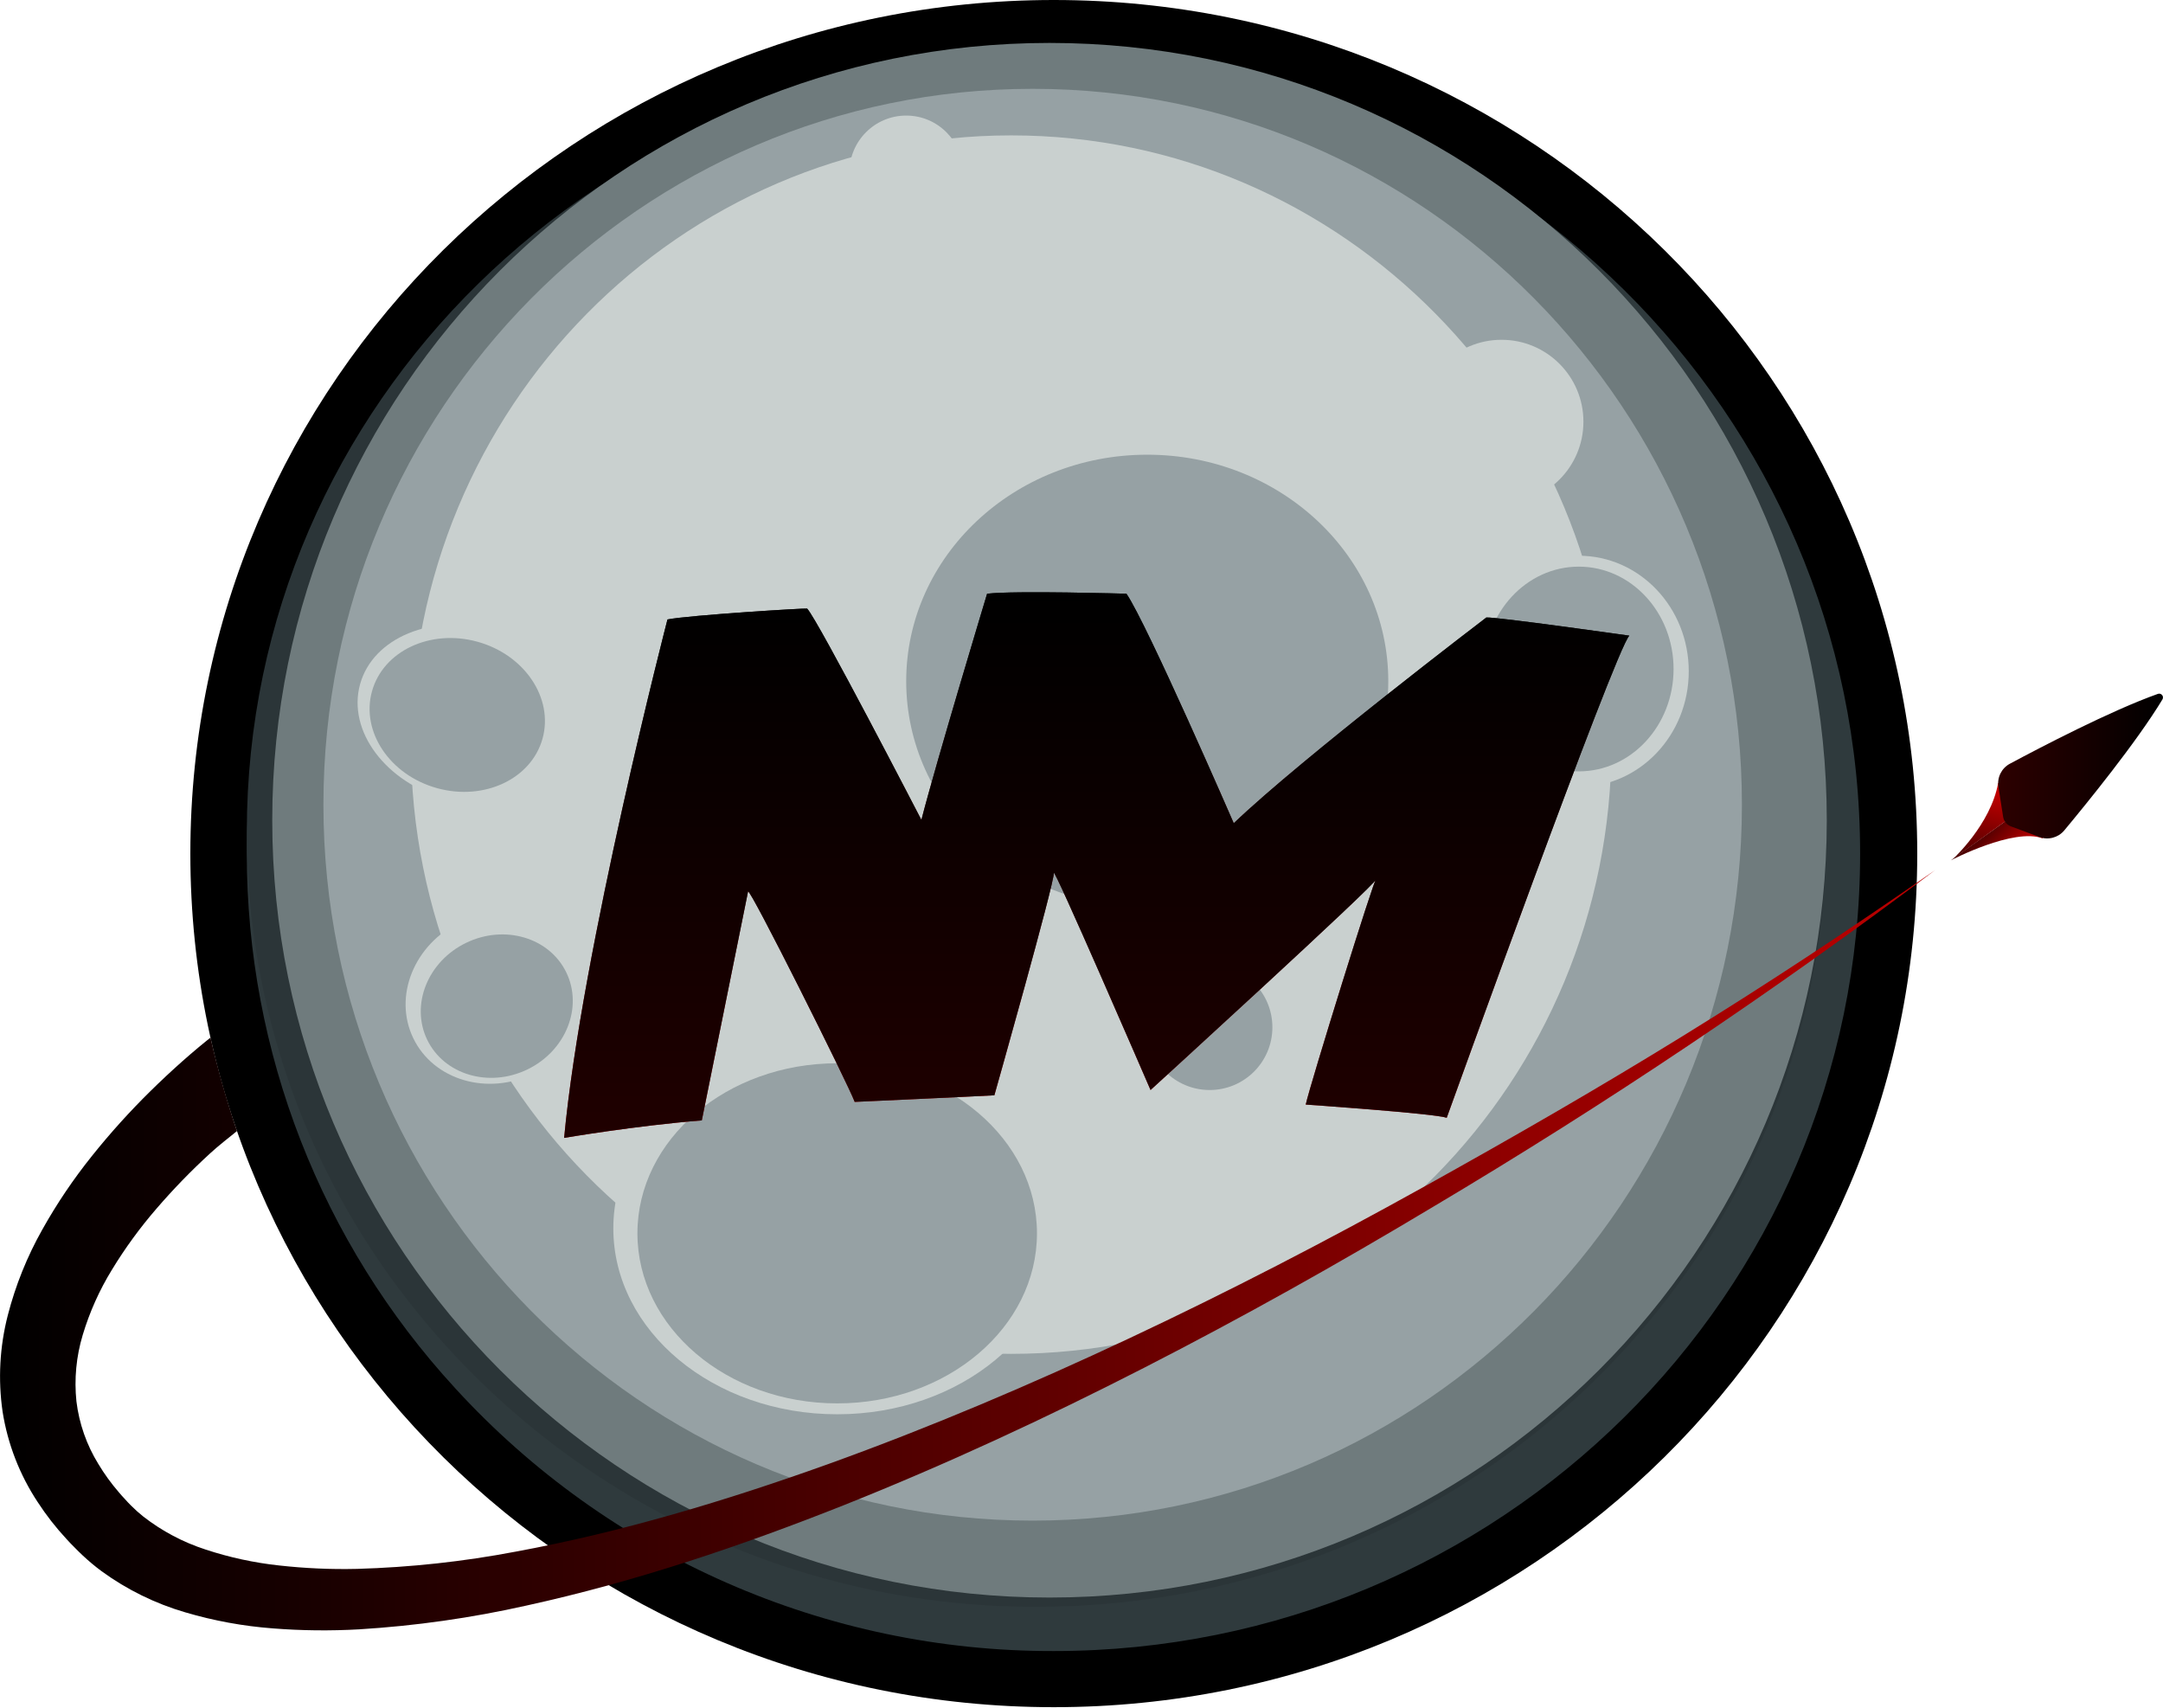
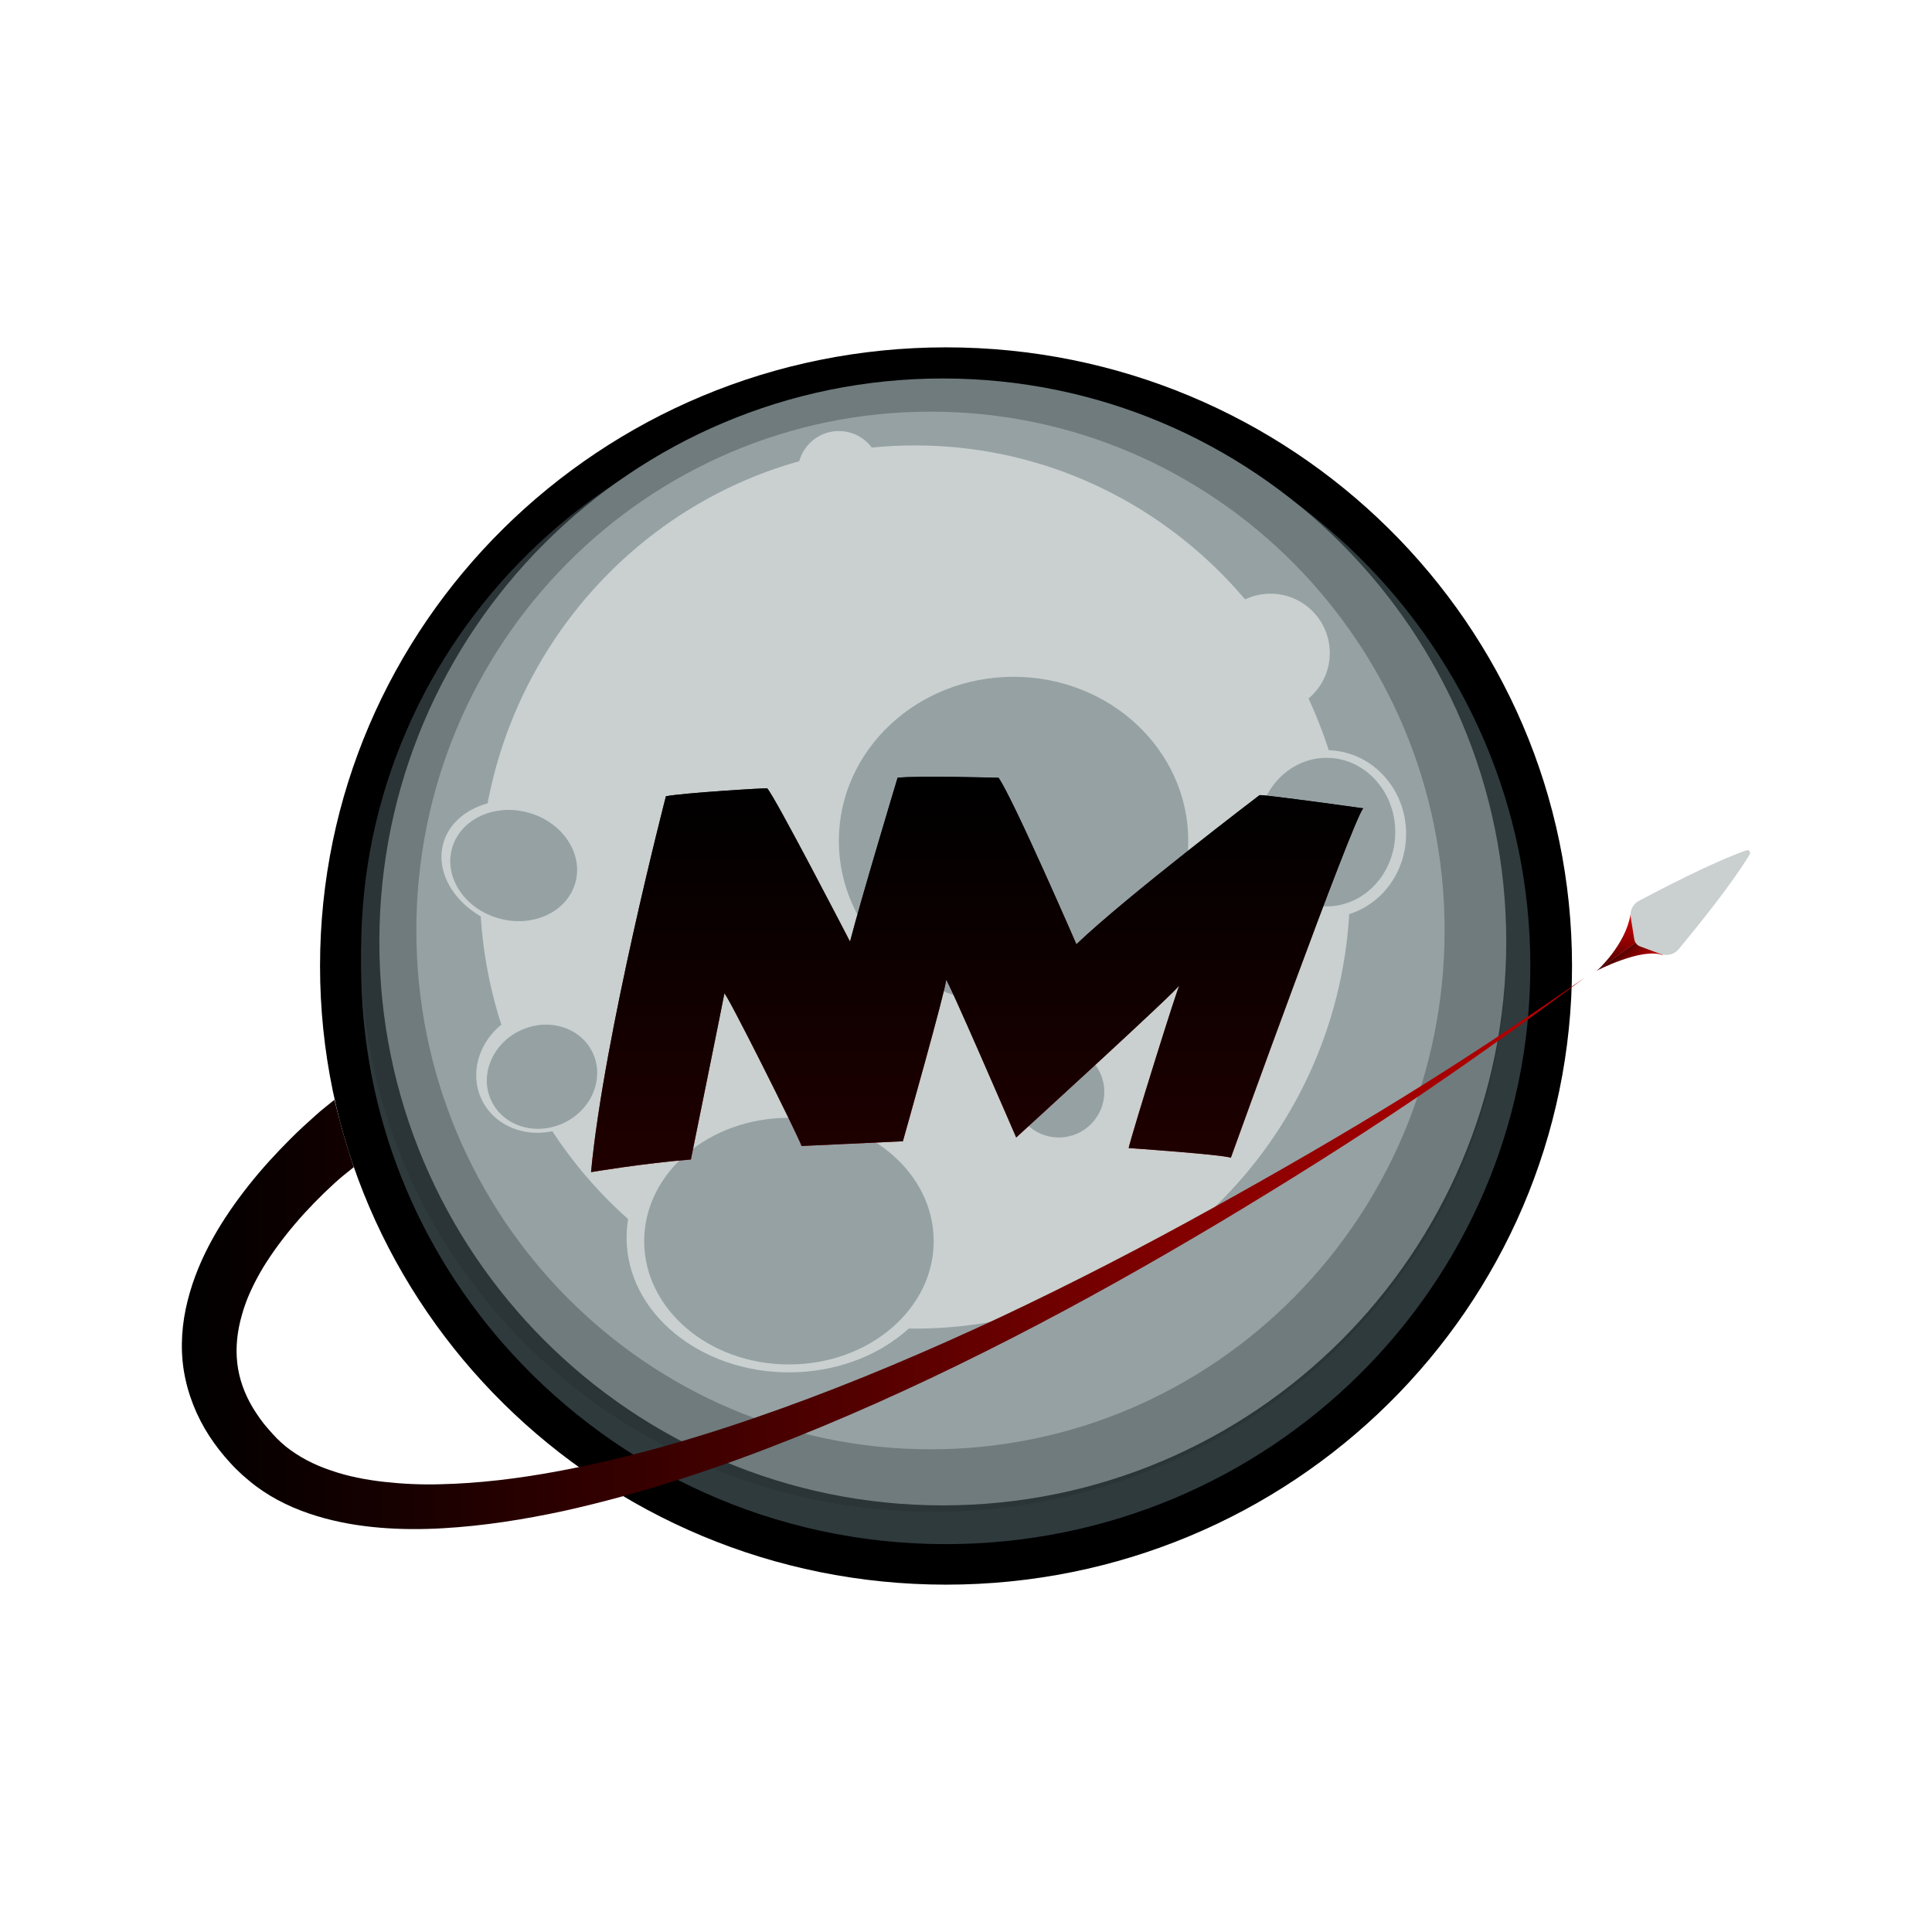
- <svg xmlns="http://www.w3.org/2000/svg" xmlns:xlink="http://www.w3.org/1999/xlink" id="Layer_1" data-name="Layer 1" viewBox="0 0 534.022 421.461">
-   <defs>
-     <style>.cls-1{fill:#2f3a3d;}.cls-2{fill:#2b3538;}.cls-3{fill:#6f7b7d;}.cls-4{fill:#96a1a4;}.cls-5{fill:#c9d0cf;}.cls-6{fill:#0a0a0a;}.cls-7{fill:url(#Ikke-navngivet_forløb_3);}.cls-8{opacity:0.83;isolation:isolate;}.cls-9{fill:url(#Ikke-navngivet_forløb_3-2);}.cls-10{fill:url(#Ikke-navngivet_forløb_39);}.cls-11{fill:url(#Ikke-navngivet_forløb_39-2);}.cls-12{fill:url(#Ikke-navngivet_forløb_44);}</style>
-     <linearGradient id="Ikke-navngivet_forløb_3" x1="332.759" y1="395.519" x2="332.759" y2="260.663" gradientTransform="matrix(1, 0, 0, -1, 0, 660)" gradientUnits="userSpaceOnUse">
-       <stop offset="0" />
-       <stop offset="0.153" stop-color="#170000" />
-       <stop offset="0.475" stop-color="#530000" />
-       <stop offset="0.935" stop-color="#b10000" />
-       <stop offset="1" stop-color="#bf0000" />
+ <svg xmlns="http://www.w3.org/2000/svg" version="1.1" id="Layer_1" x="0px" y="0px" viewBox="0 0 658 658" style="enable-background:new 0 0 658 658;" xml:space="preserve">
+   <style type="text/css">
+ 	.st0{fill:#2F3A3D;}
+ 	.st1{fill:#2B3538;}
+ 	.st2{fill:#6F7B7D;}
+ 	.st3{fill:#96A1A4;}
+ 	.st4{fill:#C9D0CF;}
+ 	.st5{fill:#0A0A0A;}
+ 	.st6{fill:url(#SVGID_1_);}
+ 	.st7{opacity:0.83;enable-background:new    ;}
+ 	.st8{fill:url(#SVGID_2_);}
+ 	.st9{fill:url(#SVGID_3_);}
+ 	.st10{fill:url(#SVGID_4_);}
+ </style>
+   <g>
+     <ellipse cx="322.2" cy="329" rx="213.2" ry="210.7" />
+     <path class="st0" d="M174.4,461c-32-34.9-51.4-81.2-51.4-132c0-108.7,89.2-196.9,199.2-196.9s199,88.2,199,196.9   s-89.1,196.9-199.1,196.9C263.5,525.9,210.8,500.8,174.4,461" />
+     <path class="st1" d="M157.6,432.4C135.8,401.5,123,364,123,323.6c0-105.7,87.3-191.3,195-191.3S513,218,513,323.6   s-87.3,191.3-195,191.3C251.6,514.9,192.8,482.3,157.6,432.4" />
+     <circle class="st2" cx="321.1" cy="320.8" r="191.9" />
+     <ellipse class="st3" cx="316.9" cy="316.9" rx="175.1" ry="176.7" />
+     <ellipse class="st4" cx="311.6" cy="302.1" rx="148.2" ry="150.4" />
+     <ellipse class="st3" cx="345.2" cy="286.4" rx="59.5" ry="55.9" />
+     <ellipse class="st4" cx="268.7" cy="421.5" rx="55.3" ry="45.9" />
+     <ellipse class="st3" cx="268.7" cy="422.7" rx="49.3" ry="42" />
+     <ellipse class="st4" cx="451.8" cy="284" rx="27.1" ry="28.5" />
+     <ellipse class="st3" cx="451.8" cy="283.4" rx="23.4" ry="25.3" />
+     <circle class="st4" cx="432.7" cy="222.4" r="20.2" />
+     <circle class="st4" cx="285.7" cy="160.8" r="14" />
+     <ellipse transform="matrix(0.267 -0.9637 0.9637 0.267 -153.5544 387.494)" class="st4" cx="177.9" cy="294.7" rx="21.7" ry="28" />
+     <ellipse transform="matrix(0.9002 -0.4355 0.4355 0.9002 -140.3407 116.8206)" class="st4" cx="184.7" cy="364.6" rx="22.9" ry="20.8" />
+     <ellipse transform="matrix(0.9002 -0.4355 0.4355 0.9002 -141.2753 117.0045)" class="st3" cx="184.6" cy="366.7" rx="19.1" ry="17.4" />
+     <ellipse transform="matrix(0.267 -0.9637 0.9637 0.267 -155.8471 384.6266)" class="st3" cx="174.9" cy="294.8" rx="18.7" ry="21.8" />
+     <circle class="st3" cx="360.6" cy="371.9" r="15.5" />
+     <path class="st5" d="M287.4,418.3" />
+     <linearGradient id="SVGID_1_" gradientUnits="userSpaceOnUse" x1="332.8" y1="684.544" x2="332.8" y2="819.401" gradientTransform="matrix(1 0 0 1 0 -420)">
+       <stop offset="0" style="stop-color:#000000" />
+       <stop offset="0.153" style="stop-color:#170000" />
+       <stop offset="0.475" style="stop-color:#530000" />
+       <stop offset="0.935" style="stop-color:#B10000" />
+       <stop offset="1" style="stop-color:#BF0000" />
    </linearGradient>
-     <linearGradient id="Ikke-navngivet_forløb_3-2" x1="60.329" y1="426.896" x2="546.103" y2="426.896" gradientTransform="matrix(1, 0, 0, 1, 0, 0)" xlink:href="#Ikke-navngivet_forløb_3" />
-     <linearGradient id="Ikke-navngivet_forløb_39" x1="559.875" y1="345.742" x2="570.308" y2="352.13" gradientTransform="translate(88.357 -144.646) rotate(13.52)" gradientUnits="userSpaceOnUse">
-       <stop offset="0" stop-color="#420000" />
-       <stop offset="1" stop-color="#d10000" />
+     <path class="st6" d="M226.8,271.2c0,0-21.2,81.8-25.5,128c0,0,17.7-3,34-4.3c0,0,11.2-55.2,11.4-56.5c0.2-1.4,24.7,47.5,26.3,51.9   c0,0,30.4-1.4,34.5-1.6c0,0,14.9-52.7,14.7-54.9c-0.2-2.2,22.8,51.1,23.9,53.6c0,0,56-51.1,55.7-52c-0.2-1-16.3,50.7-17.4,55.6   c0,0,31.8,2.2,34.8,3.3c0,0,41.6-115.5,45.1-119c0,0-32.8-4.6-35.3-4.5c0,0-45.5,34.6-62.4,50.8c0,0-21.4-49.3-26.5-56.7   c0,0-27.6-0.8-34.4,0c0,0-12.6,41.8-16.2,55.8c0,0-25.5-49.3-28.2-52.2C261.3,268.3,232,270.1,226.8,271.2z" />
+     <path class="st7" d="M226.8,271.2c0,0-21.2,81.8-25.5,128c0,0,17.7-3,34-4.3c0,0,11.2-55.2,11.4-56.5c0.2-1.4,24.7,47.5,26.3,51.9   c0,0,30.4-1.4,34.5-1.6c0,0,14.9-52.7,14.7-54.9c-0.2-2.2,22.8,51.1,23.9,53.6c0,0,56-51.1,55.7-52c-0.2-1-16.3,50.7-17.4,55.6   c0,0,31.8,2.2,34.8,3.3c0,0,41.6-115.5,45.1-119c0,0-32.8-4.6-35.3-4.5c0,0-45.5,34.6-62.4,50.8c0,0-21.4-49.3-26.5-56.7   c0,0-27.6-0.8-34.4,0c0,0-12.6,41.8-16.2,55.8c0,0-25.5-49.3-28.2-52.2C261.3,268.3,232,270.1,226.8,271.2z" />
+     <linearGradient id="SVGID_2_" gradientUnits="userSpaceOnUse" x1="60.329" y1="233.161" x2="546.103" y2="233.161" gradientTransform="matrix(1 0 0 -1 0 660)">
+       <stop offset="0" style="stop-color:#000000" />
+       <stop offset="0.153" style="stop-color:#170000" />
+       <stop offset="0.475" style="stop-color:#530000" />
+       <stop offset="0.935" style="stop-color:#B10000" />
+       <stop offset="1" style="stop-color:#BF0000" />
    </linearGradient>
-     <linearGradient id="Ikke-navngivet_forløb_39-2" x1="654.195" y1="447.782" x2="675.098" y2="447.782" gradientTransform="matrix(0.234, -0.972, -0.972, -0.234, 833.878, 1072.883)" xlink:href="#Ikke-navngivet_forløb_39" />
-     <linearGradient id="Ikke-navngivet_forløb_44" x1="555.307" y1="307.385" x2="596.011" y2="307.385" gradientUnits="userSpaceOnUse">
-       <stop offset="0" stop-color="#2d0000" />
-       <stop offset="1" />
+     <path class="st8" d="M120.5,397.5c-2.5,2-4.3,3.4-6.6,5.5c-4.7,4.3-9.2,8.9-13.3,13.7c-4.1,4.8-7.8,9.8-11,15   c-3.1,5.2-5.7,10.6-7.2,16.1c-1.6,5.5-2.2,11-1.6,16.4s2.5,10.6,5.4,15.4c1.5,2.4,3.1,4.8,5.1,7c0.5,0.6,1,1.1,1.5,1.7   c0.5,0.5,1,1.1,1.5,1.6c1,1,2,1.9,3.1,2.8c4.4,3.5,9.6,6.2,15.3,8.1c5.7,2,11.9,3.2,18.2,3.9c6.3,0.7,12.7,1,19.2,0.8   c13-0.3,26.1-1.9,39.2-4.3c26.1-4.8,51.9-12.5,77.1-21.6c25.3-9.1,50.1-19.7,74.5-31.1c24.4-11.5,48.4-23.9,72-37   c47.2-26.2,82.5-47.7,126.9-78.6c-43.4,32.4-77.7,55.4-124.2,83.3c-23.3,13.9-46.9,27.2-71.1,39.6s-48.9,23.9-74.2,34   S219,508.6,192,514.6c-13.5,2.9-27.2,5.1-41.3,5.9c-7,0.4-14.1,0.4-21.3-0.2c-7.2-0.6-14.4-1.8-21.6-4s-14.3-5.4-20.7-10.2   c-1.6-1.2-3.1-2.5-4.6-3.8c-0.8-0.7-1.4-1.4-2.1-2c-0.7-0.7-1.3-1.3-2-2.1c-2.6-2.8-5-5.9-7.1-9.1c-4.3-6.6-7.4-14.3-8.7-22.3   c-1.3-8.1-0.6-16.3,1.3-23.8c1.9-7.6,4.9-14.6,8.5-21.1s7.8-12.5,12.3-18.2s9.4-11,14.4-16c2.5-2.5,5.2-5,7.8-7.3   c1.3-1.2,2.7-2.4,4.1-3.5l2.1-1.7l0.8-0.6C115.9,382.4,116.9,386.7,120.5,397.5z" />
+     <linearGradient id="SVGID_3_" gradientUnits="userSpaceOnUse" x1="591.472" y1="467.33" x2="601.905" y2="460.942" gradientTransform="matrix(0.9723 0.2338 0.2338 -0.9723 -132.5003 638.5487)">
+       <stop offset="0" style="stop-color:#420000" />
+       <stop offset="1" style="stop-color:#D10000" />
    </linearGradient>
-   </defs>
-   <ellipse cx="260.172" cy="210.731" rx="213.176" ry="210.731" />
-   <path class="cls-1" d="M174.365,460.982A194.768,194.768,0,0,1,122.925,329c0-108.748,89.184-196.872,199.155-196.872S521.234,220.252,521.234,329s-89.1,196.872-199.073,196.872a199.681,199.681,0,0,1-147.8-64.89" transform="translate(-61.989 -118.269)" />
-   <path class="cls-2" d="M157.571,432.45a187.782,187.782,0,0,1-34.646-108.83c0-105.651,87.309-191.329,195-191.329s195,85.678,195,191.329S425.692,514.948,318,514.948a196.117,196.117,0,0,1-160.433-82.5" transform="translate(-61.989 -118.269)" />
-   <circle class="cls-3" cx="259.113" cy="202.497" r="191.899" />
-   <ellipse class="cls-4" cx="254.955" cy="198.666" rx="175.106" ry="176.737" />
-   <ellipse class="cls-5" cx="249.656" cy="183.829" rx="148.204" ry="150.405" />
-   <ellipse class="cls-4" cx="283.243" cy="168.177" rx="59.51" ry="55.923" />
-   <ellipse class="cls-5" cx="206.695" cy="303.256" rx="55.271" ry="45.896" />
-   <ellipse class="cls-4" cx="206.695" cy="304.479" rx="49.32" ry="41.983" />
-   <ellipse class="cls-5" cx="389.79" cy="165.731" rx="27.146" ry="28.532" />
-   <ellipse class="cls-4" cx="389.79" cy="165.161" rx="23.396" ry="25.271" />
-   <circle class="cls-5" cx="370.714" cy="104.102" r="20.217" />
-   <circle class="cls-5" cx="223.733" cy="42.554" r="14.022" />
-   <ellipse class="cls-5" cx="177.915" cy="294.664" rx="21.685" ry="28.043" transform="translate(-215.543 269.176) rotate(-74.514)" />
-   <ellipse class="cls-5" cx="184.652" cy="364.619" rx="22.908" ry="20.788" transform="translate(-202.349 -1.462) rotate(-25.817)" />
-   <ellipse class="cls-4" cx="184.636" cy="366.66" rx="19.076" ry="17.364" transform="translate(-203.24 -1.265) rotate(-25.817)" />
-   <ellipse class="cls-4" cx="174.882" cy="294.771" rx="18.75" ry="21.848" transform="translate(-217.87 266.332) rotate(-74.514)" />
-   <circle class="cls-4" cx="298.65" cy="253.61" r="15.489" />
-   <path class="cls-6" d="M287.352,418.265" transform="translate(-61.989 -118.269)" />
-   <path class="cls-7" d="M226.782,271.2s-21.2,81.765-25.516,127.987c0,0,17.69-3.016,33.994-4.32,0,0,11.169-55.19,11.413-56.494.245-1.386,24.7,47.526,26.331,51.928,0,0,30.408-1.385,34.484-1.63,0,0,14.918-52.744,14.673-54.863-.244-2.2,22.826,51.113,23.886,53.559,0,0,56-51.114,55.678-52.01-.244-.979-16.3,50.705-17.364,55.6,0,0,31.793,2.2,34.81,3.26,0,0,41.575-115.514,45.081-119.02,0,0-32.772-4.646-35.3-4.483,0,0-45.488,34.646-62.363,50.787,0,0-21.44-49.32-26.494-56.657,0,0-27.636-.815-34.4,0,0,0-12.636,41.82-16.222,55.842,0,0-25.516-49.32-28.207-52.173C261.265,268.349,232,270.142,226.782,271.2Z" transform="translate(-61.989 -118.269)" />
-   <path class="cls-8" d="M226.782,271.2s-21.2,81.765-25.516,127.987c0,0,17.69-3.016,33.994-4.32,0,0,11.169-55.19,11.413-56.494.245-1.386,24.7,47.526,26.331,51.928,0,0,30.408-1.385,34.484-1.63,0,0,14.918-52.744,14.673-54.863-.244-2.2,22.826,51.113,23.886,53.559,0,0,56-51.114,55.678-52.01-.244-.979-16.3,50.705-17.364,55.6,0,0,31.793,2.2,34.81,3.26,0,0,41.575-115.514,45.081-119.02,0,0-32.772-4.646-35.3-4.483,0,0-45.488,34.646-62.363,50.787,0,0-21.44-49.32-26.494-56.657,0,0-27.636-.815-34.4,0,0,0-12.636,41.82-16.222,55.842,0,0-25.516-49.32-28.207-52.173C261.265,268.349,232,270.142,226.782,271.2Z" transform="translate(-61.989 -118.269)" />
-   <path class="cls-9" d="M120.5,397.494c-2.459,2.024-4.288,3.363-6.64,5.519a159.9,159.9,0,0,0-13.254,13.661,112.046,112.046,0,0,0-10.951,15.014,68.332,68.332,0,0,0-7.241,16.144,41.824,41.824,0,0,0-1.555,16.407,38.264,38.264,0,0,0,5.4,15.431,49.711,49.711,0,0,0,5.094,7.028c.455.576.985,1.109,1.483,1.662s1.013,1.121,1.489,1.577A34.807,34.807,0,0,0,97.41,492.7a50.247,50.247,0,0,0,15.329,8.11,88.006,88.006,0,0,0,18.15,3.932,142.917,142.917,0,0,0,19.237.846,247.179,247.179,0,0,0,39.17-4.256c26.107-4.81,51.863-12.542,77.123-21.6,25.268-9.1,50.081-19.65,74.479-31.116s48.389-23.886,72-37c47.235-26.235,82.457-47.686,126.906-78.575a1372.837,1372.837,0,0,1-124.19,83.278c-23.257,13.95-46.945,27.225-71.131,39.607s-48.879,23.861-74.219,33.96c-25.347,10.055-51.333,18.845-78.306,24.759a261.166,261.166,0,0,1-41.295,5.868,158.022,158.022,0,0,1-21.313-.233,103.871,103.871,0,0,1-21.591-3.955,66.872,66.872,0,0,1-20.69-10.165,51.907,51.907,0,0,1-4.611-3.844c-.764-.7-1.409-1.363-2.073-2.036s-1.341-1.331-1.969-2.055a67.174,67.174,0,0,1-7.132-9.141,56.407,56.407,0,0,1-8.657-22.315,60.546,60.546,0,0,1,1.293-23.814,87.552,87.552,0,0,1,8.516-21.137A132.061,132.061,0,0,1,84.727,403.6a180.79,180.79,0,0,1,14.435-15.991q3.822-3.762,7.835-7.326,2.011-1.782,4.088-3.519l2.11-1.731.757-.6A237.338,237.338,0,0,0,120.5,397.494Z" transform="translate(-61.989 -118.269)" />
-   <path class="cls-10" d="M543.621,330.671s15.521-8.139,22.715-5.414l-3.463-8.4Z" transform="translate(-61.989 -118.269)" />
-   <path class="cls-11" d="M544.112,330.37s9.381-8.544,11.2-18.807l7.566,5.292Z" transform="translate(-61.989 -118.269)" />
-   <path class="cls-12" d="M558.212,306.812a5.5,5.5,0,0,0-2.838,5.706l1.165,7.4a3.024,3.024,0,0,0,1.925,2.361l7.015,2.628a5.5,5.5,0,0,0,6.16-1.633c5.347-6.422,17.861-21.778,24.232-32.329a.94.94,0,0,0-1.121-1.373C583.134,293.692,565.577,302.864,558.212,306.812Z" transform="translate(-61.989 -118.269)" />
+     <path class="st9" d="M543.6,330.7c0,0,15.5-8.1,22.7-5.4l-3.5-8.4L543.6,330.7z" />
+     <linearGradient id="SVGID_4_" gradientUnits="userSpaceOnUse" x1="-32.692" y1="1083.858" x2="-11.795" y2="1083.858" gradientTransform="matrix(0.2338 -0.9723 0.9723 0.2338 -494.7288 46.9283)">
+       <stop offset="0" style="stop-color:#420000" />
+       <stop offset="1" style="stop-color:#D10000" />
+     </linearGradient>
+     <path class="st10" d="M544.1,330.4c0,0,9.4-8.5,11.2-18.8l7.6,5.3L544.1,330.4z" />
+     <path class="st4" d="M558.2,306.8c-2.1,1.1-3.2,3.4-2.8,5.7l1.2,7.4c0.2,1.1,0.9,2,1.9,2.4l7,2.6c2.2,0.8,4.7,0.2,6.2-1.6   c5.3-6.4,17.9-21.8,24.2-32.3c0.5-0.8-0.3-1.7-1.1-1.4C583.1,293.7,565.6,302.9,558.2,306.8z" />
+   </g>
</svg>
